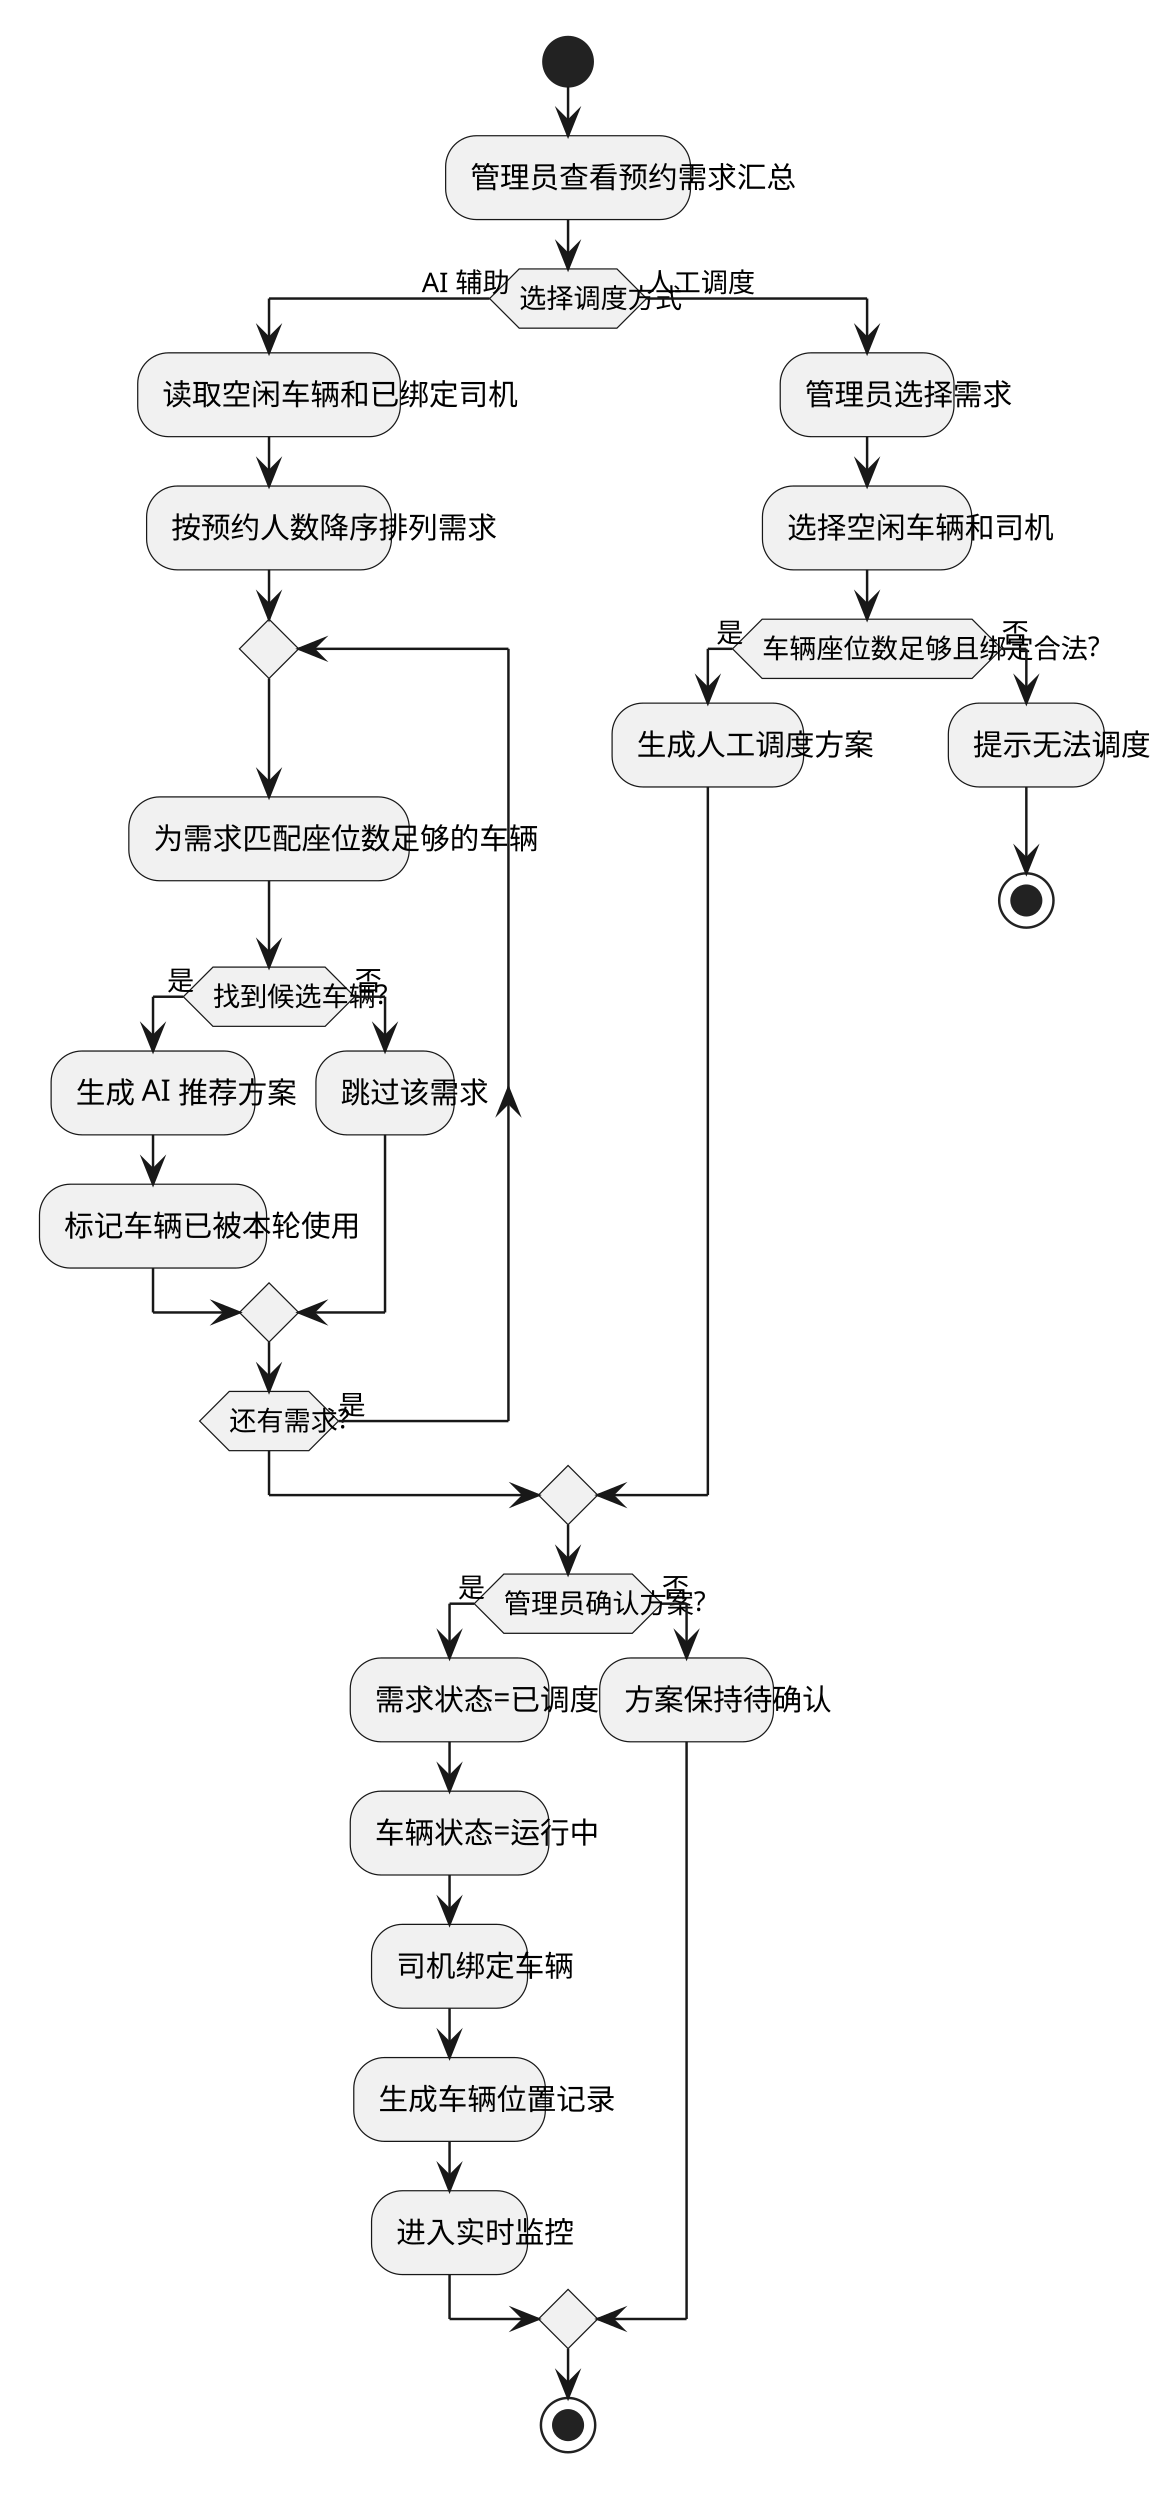
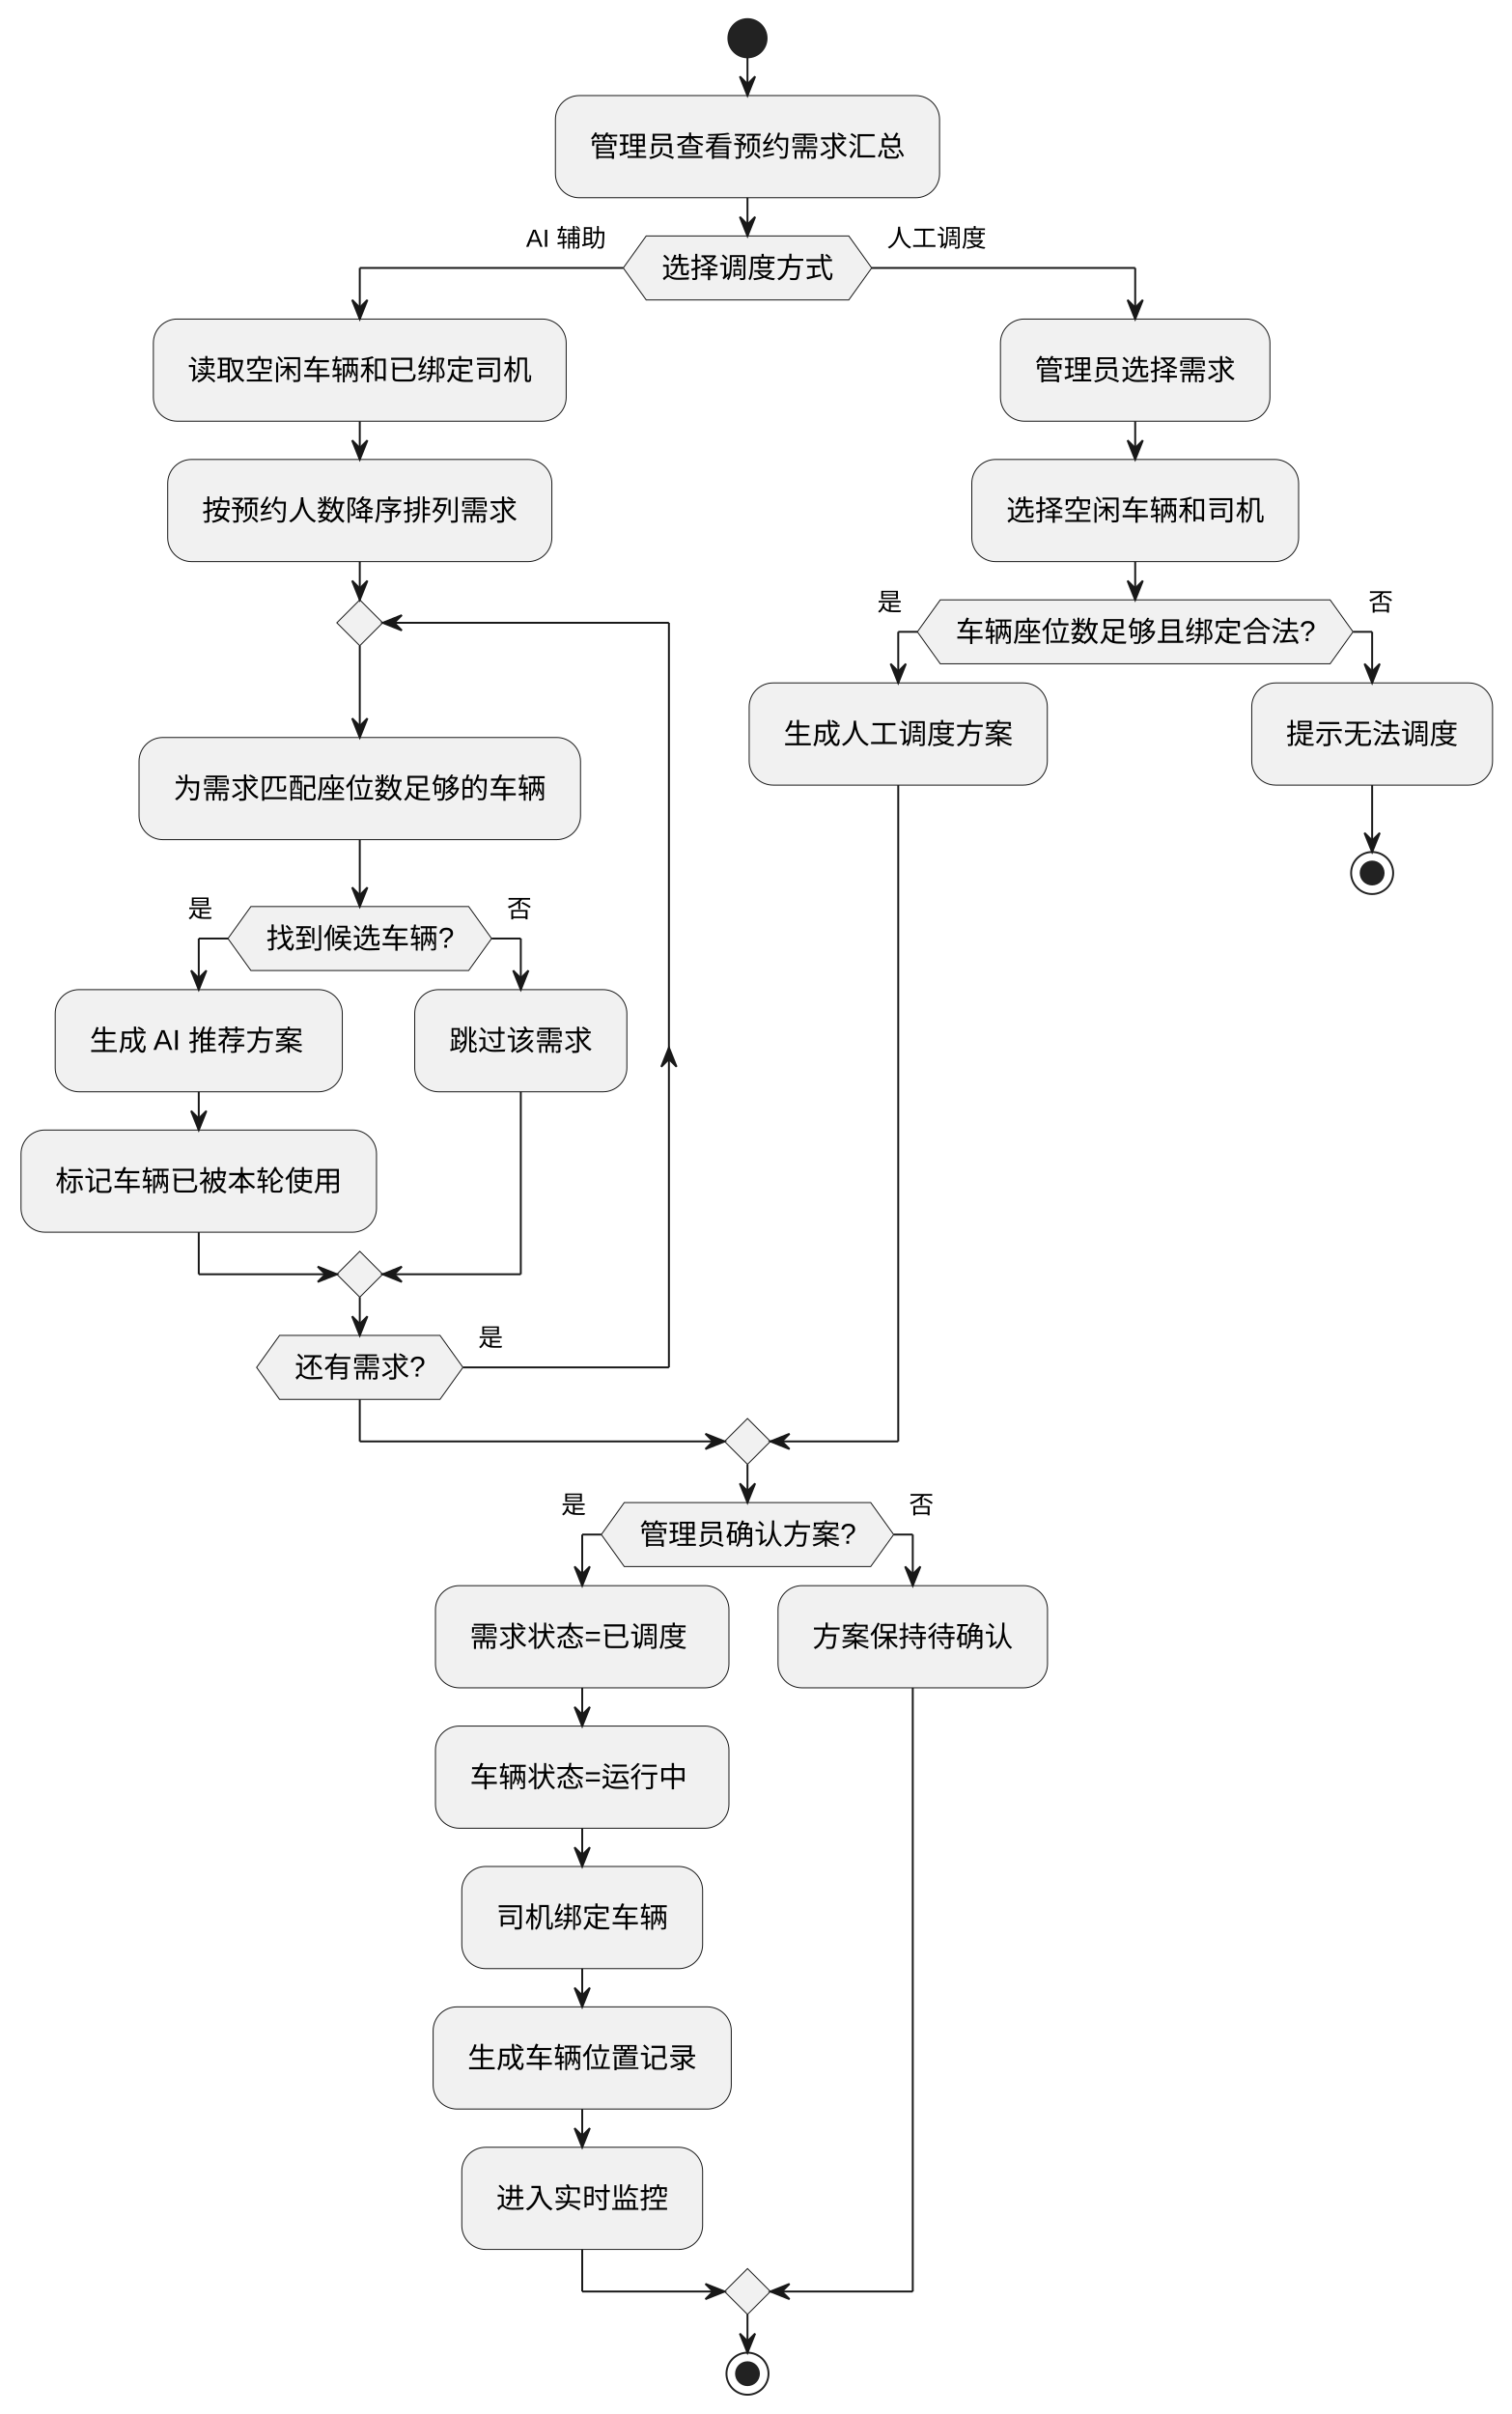
- <svg xmlns="http://www.w3.org/2000/svg" contentStyleType="text/css" data-diagram-type="ACTIVITY" height="1013px" preserveAspectRatio="none" style="width:467px;height:1013px;background:#FFFFFF;" version="1.1" viewBox="0 0 467 1013" width="467px" zoomAndPan="magnify">
+ <svg xmlns="http://www.w3.org/2000/svg" contentStyleType="text/css" data-diagram-type="ACTIVITY" height="1263px" preserveAspectRatio="none" style="width:791px;height:1263px;background:#FFFFFF;" version="1.1" viewBox="0 0 791 1263" width="791px" zoomAndPan="magnify">
  <defs />
  <g>
-     <ellipse cx="230.179" cy="25" fill="#222222" rx="10" ry="10" style="stroke:#222222;stroke-width:1;" />
-     <rect fill="#F1F1F1" height="33.969" rx="12.5" ry="12.5" style="stroke:#181818;stroke-width:0.5;" width="99.213" x="180.573" y="55" />
-     <text fill="#000000" font-family="sans-serif" font-size="12" lengthAdjust="spacing" textLength="79.213" x="190.573" y="76.139">管理员查看预约需求汇总</text>
-     <polygon fill="#F1F1F1" points="210.376,108.969,249.982,108.969,261.982,120.969,249.982,132.969,210.376,132.969,198.376,120.969,210.376,108.969" style="stroke:#181818;stroke-width:0.5;stroke-linejoin:miter;stroke-miterlimit:10;" />
-     <text fill="#000000" font-family="sans-serif" font-size="11" lengthAdjust="spacing" textLength="39.606" x="210.376" y="124.777">选择调度方式</text>
-     <text fill="#000000" font-family="sans-serif" font-size="11" lengthAdjust="spacing" textLength="27.468" x="170.908" y="118.374">AI 辅助</text>
-     <text fill="#000000" font-family="sans-serif" font-size="11" lengthAdjust="spacing" textLength="26.404" x="261.982" y="118.374">人工调度</text>
-     <rect fill="#F1F1F1" height="33.969" rx="12.5" ry="12.5" style="stroke:#181818;stroke-width:0.5;" width="106.414" x="55.803" y="142.969" />
-     <text fill="#000000" font-family="sans-serif" font-size="12" lengthAdjust="spacing" textLength="86.414" x="65.803" y="164.107">读取空闲车辆和已绑定司机</text>
-     <rect fill="#F1F1F1" height="33.969" rx="12.5" ry="12.5" style="stroke:#181818;stroke-width:0.5;" width="99.213" x="59.404" y="196.938" />
-     <text fill="#000000" font-family="sans-serif" font-size="12" lengthAdjust="spacing" textLength="79.213" x="69.404" y="218.076">按预约人数降序排列需求</text>
-     <rect fill="#F1F1F1" height="33.969" rx="12.5" ry="12.5" style="stroke:#181818;stroke-width:0.5;" width="113.615" x="52.203" y="322.906" />
-     <text fill="#000000" font-family="sans-serif" font-size="12" lengthAdjust="spacing" textLength="93.615" x="62.203" y="344.045">为需求匹配座位数足够的车辆</text>
-     <polygon fill="#F1F1F1" points="86.288,391.875,131.733,391.875,143.733,403.875,131.733,415.875,86.288,415.875,74.288,403.875,86.288,391.875" style="stroke:#181818;stroke-width:0.5;stroke-linejoin:miter;stroke-miterlimit:10;" />
-     <text fill="#000000" font-family="sans-serif" font-size="11" lengthAdjust="spacing" textLength="45.445" x="86.288" y="407.683">找到候选车辆?</text>
-     <text fill="#000000" font-family="sans-serif" font-size="11" lengthAdjust="spacing" textLength="6.601" x="67.687" y="401.281">是</text>
-     <text fill="#000000" font-family="sans-serif" font-size="11" lengthAdjust="spacing" textLength="6.601" x="143.733" y="401.281">否</text>
-     <rect fill="#F1F1F1" height="33.969" rx="12.5" ry="12.5" style="stroke:#181818;stroke-width:0.5;" width="82.584" x="20.714" y="425.875" />
-     <text fill="#000000" font-family="sans-serif" font-size="12" lengthAdjust="spacing" textLength="62.584" x="30.714" y="447.014">生成 AI 推荐方案</text>
-     <rect fill="#F1F1F1" height="33.969" rx="12.5" ry="12.5" style="stroke:#181818;stroke-width:0.5;" width="92.012" x="16" y="479.844" />
-     <text fill="#000000" font-family="sans-serif" font-size="12" lengthAdjust="spacing" textLength="72.012" x="26" y="500.982">标记车辆已被本轮使用</text>
-     <rect fill="#F1F1F1" height="33.969" rx="12.5" ry="12.5" style="stroke:#181818;stroke-width:0.5;" width="56.006" x="128.012" y="425.875" />
-     <text fill="#000000" font-family="sans-serif" font-size="12" lengthAdjust="spacing" textLength="36.006" x="138.012" y="447.014">跳过该需求</text>
-     <polygon fill="#F1F1F1" points="109.01,519.812,121.01,531.812,109.01,543.812,97.01,531.812,109.01,519.812" style="stroke:#181818;stroke-width:0.5;stroke-linejoin:miter;stroke-miterlimit:10;" />
-     <polygon fill="#F1F1F1" points="109.01,250.906,121.01,262.906,109.01,274.906,97.01,262.906,109.01,250.906" style="stroke:#181818;stroke-width:0.5;stroke-linejoin:miter;stroke-miterlimit:10;" />
-     <polygon fill="#F1F1F1" points="92.889,563.812,125.132,563.812,137.132,575.812,125.132,587.812,92.889,587.812,80.889,575.812,92.889,563.812" style="stroke:#181818;stroke-width:0.5;stroke-linejoin:miter;stroke-miterlimit:10;" />
-     <text fill="#000000" font-family="sans-serif" font-size="11" lengthAdjust="spacing" textLength="32.243" x="92.889" y="579.621">还有需求?</text>
-     <text fill="#000000" font-family="sans-serif" font-size="11" lengthAdjust="spacing" textLength="6.601" x="137.132" y="573.218">是</text>
-     <rect fill="#F1F1F1" height="33.969" rx="12.5" ry="12.5" style="stroke:#181818;stroke-width:0.5;" width="70.408" x="316.144" y="142.969" />
-     <text fill="#000000" font-family="sans-serif" font-size="12" lengthAdjust="spacing" textLength="50.408" x="326.144" y="164.107">管理员选择需求</text>
-     <rect fill="#F1F1F1" height="33.969" rx="12.5" ry="12.5" style="stroke:#181818;stroke-width:0.5;" width="84.811" x="308.943" y="196.938" />
-     <text fill="#000000" font-family="sans-serif" font-size="12" lengthAdjust="spacing" textLength="64.811" x="318.943" y="218.076">选择空闲车辆和司机</text>
-     <polygon fill="#F1F1F1" points="308.822,250.906,393.873,250.906,405.873,262.906,393.873,274.906,308.822,274.906,296.822,262.906,308.822,250.906" style="stroke:#181818;stroke-width:0.5;stroke-linejoin:miter;stroke-miterlimit:10;" />
-     <text fill="#000000" font-family="sans-serif" font-size="11" lengthAdjust="spacing" textLength="85.051" x="308.822" y="266.714">车辆座位数足够且绑定合法?</text>
-     <text fill="#000000" font-family="sans-serif" font-size="11" lengthAdjust="spacing" textLength="6.601" x="290.221" y="260.312">是</text>
-     <text fill="#000000" font-family="sans-serif" font-size="11" lengthAdjust="spacing" textLength="6.601" x="405.873" y="260.312">否</text>
-     <rect fill="#F1F1F1" height="33.969" rx="12.5" ry="12.5" style="stroke:#181818;stroke-width:0.5;" width="77.609" x="248.018" y="284.906" />
-     <text fill="#000000" font-family="sans-serif" font-size="12" lengthAdjust="spacing" textLength="57.609" x="258.018" y="306.045">生成人工调度方案</text>
-     <rect fill="#F1F1F1" height="33.969" rx="12.5" ry="12.5" style="stroke:#181818;stroke-width:0.5;" width="63.207" x="384.27" y="284.906" />
-     <text fill="#000000" font-family="sans-serif" font-size="12" lengthAdjust="spacing" textLength="43.207" x="394.27" y="306.045">提示无法调度</text>
-     <ellipse cx="415.873" cy="364.875" fill="none" rx="11" ry="11" style="stroke:#222222;stroke-width:1;" />
-     <ellipse cx="415.873" cy="364.875" fill="#222222" rx="6" ry="6" style="stroke:#222222;stroke-width:1;" />
-     <polygon fill="#F1F1F1" points="230.179,593.812,242.179,605.812,230.179,617.812,218.179,605.812,230.179,593.812" style="stroke:#181818;stroke-width:0.5;stroke-linejoin:miter;stroke-miterlimit:10;" />
-     <polygon fill="#F1F1F1" points="204.156,637.812,256.202,637.812,268.202,649.812,256.202,661.812,204.156,661.812,192.156,649.812,204.156,637.812" style="stroke:#181818;stroke-width:0.5;stroke-linejoin:miter;stroke-miterlimit:10;" />
-     <text fill="#000000" font-family="sans-serif" font-size="11" lengthAdjust="spacing" textLength="52.046" x="204.156" y="653.621">管理员确认方案?</text>
-     <text fill="#000000" font-family="sans-serif" font-size="11" lengthAdjust="spacing" textLength="6.601" x="185.555" y="647.218">是</text>
-     <text fill="#000000" font-family="sans-serif" font-size="11" lengthAdjust="spacing" textLength="6.601" x="268.202" y="647.218">否</text>
-     <rect fill="#F1F1F1" height="33.969" rx="12.5" ry="12.5" style="stroke:#181818;stroke-width:0.5;" width="80.463" x="141.925" y="671.812" />
-     <text fill="#000000" font-family="sans-serif" font-size="12" lengthAdjust="spacing" textLength="60.463" x="151.925" y="692.951">需求状态=已调度</text>
-     <rect fill="#F1F1F1" height="33.969" rx="12.5" ry="12.5" style="stroke:#181818;stroke-width:0.5;" width="80.463" x="141.925" y="725.781" />
-     <text fill="#000000" font-family="sans-serif" font-size="12" lengthAdjust="spacing" textLength="60.463" x="151.925" y="746.92">车辆状态=运行中</text>
-     <rect fill="#F1F1F1" height="33.969" rx="12.5" ry="12.5" style="stroke:#181818;stroke-width:0.5;" width="63.207" x="150.553" y="779.75" />
-     <text fill="#000000" font-family="sans-serif" font-size="12" lengthAdjust="spacing" textLength="43.207" x="160.553" y="800.889">司机绑定车辆</text>
-     <rect fill="#F1F1F1" height="33.969" rx="12.5" ry="12.5" style="stroke:#181818;stroke-width:0.5;" width="77.609" x="143.351" y="833.719" />
-     <text fill="#000000" font-family="sans-serif" font-size="12" lengthAdjust="spacing" textLength="57.609" x="153.351" y="854.857">生成车辆位置记录</text>
-     <rect fill="#F1F1F1" height="33.969" rx="12.5" ry="12.5" style="stroke:#181818;stroke-width:0.5;" width="63.207" x="150.553" y="887.688" />
-     <text fill="#000000" font-family="sans-serif" font-size="12" lengthAdjust="spacing" textLength="43.207" x="160.553" y="908.826">进入实时监控</text>
-     <rect fill="#F1F1F1" height="33.969" rx="12.5" ry="12.5" style="stroke:#181818;stroke-width:0.5;" width="70.408" x="242.998" y="671.812" />
-     <text fill="#000000" font-family="sans-serif" font-size="12" lengthAdjust="spacing" textLength="50.408" x="252.998" y="692.951">方案保持待确认</text>
-     <polygon fill="#F1F1F1" points="230.179,927.656,242.179,939.656,230.179,951.656,218.179,939.656,230.179,927.656" style="stroke:#181818;stroke-width:0.5;stroke-linejoin:miter;stroke-miterlimit:10;" />
-     <ellipse cx="230.179" cy="982.656" fill="none" rx="11" ry="11" style="stroke:#222222;stroke-width:1;" />
-     <ellipse cx="230.179" cy="982.656" fill="#222222" rx="6" ry="6" style="stroke:#222222;stroke-width:1;" />
-     <line style="stroke:#181818;stroke-width:1;" x1="230.179" x2="230.179" y1="35" y2="55" />
-     <polygon fill="#181818" points="226.179,45,230.179,55,234.179,45,230.179,49" style="stroke:#181818;stroke-width:1;stroke-linejoin:miter;stroke-miterlimit:10;" />
-     <line style="stroke:#181818;stroke-width:1;" x1="109.01" x2="109.01" y1="176.938" y2="196.938" />
-     <polygon fill="#181818" points="105.01,186.938,109.01,196.938,113.01,186.938,109.01,190.938" style="stroke:#181818;stroke-width:1;stroke-linejoin:miter;stroke-miterlimit:10;" />
-     <line style="stroke:#181818;stroke-width:1;" x1="62.006" x2="62.006" y1="459.844" y2="479.844" />
-     <polygon fill="#181818" points="58.006,469.844,62.006,479.844,66.006,469.844,62.006,473.844" style="stroke:#181818;stroke-width:1;stroke-linejoin:miter;stroke-miterlimit:10;" />
-     <line style="stroke:#181818;stroke-width:1;" x1="74.288" x2="62.006" y1="403.875" y2="403.875" />
-     <line style="stroke:#181818;stroke-width:1;" x1="62.006" x2="62.006" y1="403.875" y2="425.875" />
-     <polygon fill="#181818" points="58.006,415.875,62.006,425.875,66.006,415.875,62.006,419.875" style="stroke:#181818;stroke-width:1;stroke-linejoin:miter;stroke-miterlimit:10;" />
-     <line style="stroke:#181818;stroke-width:1;" x1="143.733" x2="156.015" y1="403.875" y2="403.875" />
-     <line style="stroke:#181818;stroke-width:1;" x1="156.015" x2="156.015" y1="403.875" y2="425.875" />
-     <polygon fill="#181818" points="152.015,415.875,156.015,425.875,160.015,415.875,156.015,419.875" style="stroke:#181818;stroke-width:1;stroke-linejoin:miter;stroke-miterlimit:10;" />
-     <line style="stroke:#181818;stroke-width:1;" x1="62.006" x2="62.006" y1="513.812" y2="531.812" />
-     <line style="stroke:#181818;stroke-width:1;" x1="62.006" x2="97.01" y1="531.812" y2="531.812" />
-     <polygon fill="#181818" points="87.01,527.812,97.01,531.812,87.01,535.812,91.01,531.812" style="stroke:#181818;stroke-width:1;stroke-linejoin:miter;stroke-miterlimit:10;" />
-     <line style="stroke:#181818;stroke-width:1;" x1="156.015" x2="156.015" y1="459.844" y2="531.812" />
-     <line style="stroke:#181818;stroke-width:1;" x1="156.015" x2="121.01" y1="531.812" y2="531.812" />
-     <polygon fill="#181818" points="131.01,527.812,121.01,531.812,131.01,535.812,127.01,531.812" style="stroke:#181818;stroke-width:1;stroke-linejoin:miter;stroke-miterlimit:10;" />
-     <line style="stroke:#181818;stroke-width:1;" x1="109.01" x2="109.01" y1="356.875" y2="391.875" />
-     <polygon fill="#181818" points="105.01,381.875,109.01,391.875,113.01,381.875,109.01,385.875" style="stroke:#181818;stroke-width:1;stroke-linejoin:miter;stroke-miterlimit:10;" />
-     <line style="stroke:#181818;stroke-width:1;" x1="109.01" x2="109.01" y1="274.906" y2="322.906" />
-     <polygon fill="#181818" points="105.01,312.906,109.01,322.906,113.01,312.906,109.01,316.906" style="stroke:#181818;stroke-width:1;stroke-linejoin:miter;stroke-miterlimit:10;" />
-     <line style="stroke:#181818;stroke-width:1;" x1="137.132" x2="206.018" y1="575.812" y2="575.812" />
-     <polygon fill="#181818" points="202.018,450.859,206.018,440.859,210.018,450.859,206.018,446.859" style="stroke:#181818;stroke-width:1;stroke-linejoin:miter;stroke-miterlimit:10;" />
-     <line style="stroke:#181818;stroke-width:1;" x1="206.018" x2="206.018" y1="262.906" y2="575.812" />
-     <line style="stroke:#181818;stroke-width:1;" x1="206.018" x2="121.01" y1="262.906" y2="262.906" />
-     <polygon fill="#181818" points="131.01,258.906,121.01,262.906,131.01,266.906,127.01,262.906" style="stroke:#181818;stroke-width:1;stroke-linejoin:miter;stroke-miterlimit:10;" />
-     <line style="stroke:#181818;stroke-width:1;" x1="109.01" x2="109.01" y1="543.812" y2="563.812" />
-     <polygon fill="#181818" points="105.01,553.812,109.01,563.812,113.01,553.812,109.01,557.812" style="stroke:#181818;stroke-width:1;stroke-linejoin:miter;stroke-miterlimit:10;" />
-     <line style="stroke:#181818;stroke-width:1;" x1="109.01" x2="109.01" y1="230.906" y2="250.906" />
-     <polygon fill="#181818" points="105.01,240.906,109.01,250.906,113.01,240.906,109.01,244.906" style="stroke:#181818;stroke-width:1;stroke-linejoin:miter;stroke-miterlimit:10;" />
-     <line style="stroke:#181818;stroke-width:1;" x1="351.348" x2="351.348" y1="176.938" y2="196.938" />
-     <polygon fill="#181818" points="347.348,186.938,351.348,196.938,355.348,186.938,351.348,190.938" style="stroke:#181818;stroke-width:1;stroke-linejoin:miter;stroke-miterlimit:10;" />
-     <line style="stroke:#181818;stroke-width:1;" x1="415.873" x2="415.873" y1="318.875" y2="353.875" />
-     <polygon fill="#181818" points="411.873,343.875,415.873,353.875,419.873,343.875,415.873,347.875" style="stroke:#181818;stroke-width:1;stroke-linejoin:miter;stroke-miterlimit:10;" />
-     <line style="stroke:#181818;stroke-width:1;" x1="296.822" x2="286.822" y1="262.906" y2="262.906" />
-     <line style="stroke:#181818;stroke-width:1;" x1="286.822" x2="286.822" y1="262.906" y2="284.906" />
-     <polygon fill="#181818" points="282.822,274.906,286.822,284.906,290.822,274.906,286.822,278.906" style="stroke:#181818;stroke-width:1;stroke-linejoin:miter;stroke-miterlimit:10;" />
-     <line style="stroke:#181818;stroke-width:1;" x1="405.873" x2="415.873" y1="262.906" y2="262.906" />
-     <line style="stroke:#181818;stroke-width:1;" x1="415.873" x2="415.873" y1="262.906" y2="284.906" />
-     <polygon fill="#181818" points="411.873,274.906,415.873,284.906,419.873,274.906,415.873,278.906" style="stroke:#181818;stroke-width:1;stroke-linejoin:miter;stroke-miterlimit:10;" />
-     <line style="stroke:#181818;stroke-width:1;" x1="286.822" x2="286.822" y1="318.875" y2="605.812" />
-     <line style="stroke:#181818;stroke-width:1;" x1="286.822" x2="242.179" y1="605.812" y2="605.812" />
-     <polygon fill="#181818" points="252.179,601.812,242.179,605.812,252.179,609.812,248.179,605.812" style="stroke:#181818;stroke-width:1;stroke-linejoin:miter;stroke-miterlimit:10;" />
-     <line style="stroke:#181818;stroke-width:1;" x1="351.348" x2="351.348" y1="230.906" y2="250.906" />
-     <polygon fill="#181818" points="347.348,240.906,351.348,250.906,355.348,240.906,351.348,244.906" style="stroke:#181818;stroke-width:1;stroke-linejoin:miter;stroke-miterlimit:10;" />
-     <line style="stroke:#181818;stroke-width:1;" x1="198.376" x2="109.01" y1="120.969" y2="120.969" />
-     <line style="stroke:#181818;stroke-width:1;" x1="109.01" x2="109.01" y1="120.969" y2="142.969" />
-     <polygon fill="#181818" points="105.01,132.969,109.01,142.969,113.01,132.969,109.01,136.969" style="stroke:#181818;stroke-width:1;stroke-linejoin:miter;stroke-miterlimit:10;" />
-     <line style="stroke:#181818;stroke-width:1;" x1="261.982" x2="351.348" y1="120.969" y2="120.969" />
-     <line style="stroke:#181818;stroke-width:1;" x1="351.348" x2="351.348" y1="120.969" y2="142.969" />
-     <polygon fill="#181818" points="347.348,132.969,351.348,142.969,355.348,132.969,351.348,136.969" style="stroke:#181818;stroke-width:1;stroke-linejoin:miter;stroke-miterlimit:10;" />
-     <line style="stroke:#181818;stroke-width:1;" x1="109.01" x2="109.01" y1="587.812" y2="605.812" />
-     <line style="stroke:#181818;stroke-width:1;" x1="109.01" x2="218.179" y1="605.812" y2="605.812" />
-     <polygon fill="#181818" points="208.179,601.812,218.179,605.812,208.179,609.812,212.179,605.812" style="stroke:#181818;stroke-width:1;stroke-linejoin:miter;stroke-miterlimit:10;" />
-     <line style="stroke:#181818;stroke-width:1;" x1="230.179" x2="230.179" y1="88.969" y2="108.969" />
-     <polygon fill="#181818" points="226.179,98.969,230.179,108.969,234.179,98.969,230.179,102.969" style="stroke:#181818;stroke-width:1;stroke-linejoin:miter;stroke-miterlimit:10;" />
-     <line style="stroke:#181818;stroke-width:1;" x1="182.156" x2="182.156" y1="705.781" y2="725.781" />
-     <polygon fill="#181818" points="178.156,715.781,182.156,725.781,186.156,715.781,182.156,719.781" style="stroke:#181818;stroke-width:1;stroke-linejoin:miter;stroke-miterlimit:10;" />
-     <line style="stroke:#181818;stroke-width:1;" x1="182.156" x2="182.156" y1="759.75" y2="779.75" />
-     <polygon fill="#181818" points="178.156,769.75,182.156,779.75,186.156,769.75,182.156,773.75" style="stroke:#181818;stroke-width:1;stroke-linejoin:miter;stroke-miterlimit:10;" />
-     <line style="stroke:#181818;stroke-width:1;" x1="182.156" x2="182.156" y1="813.719" y2="833.719" />
-     <polygon fill="#181818" points="178.156,823.719,182.156,833.719,186.156,823.719,182.156,827.719" style="stroke:#181818;stroke-width:1;stroke-linejoin:miter;stroke-miterlimit:10;" />
-     <line style="stroke:#181818;stroke-width:1;" x1="182.156" x2="182.156" y1="867.688" y2="887.688" />
-     <polygon fill="#181818" points="178.156,877.688,182.156,887.688,186.156,877.688,182.156,881.688" style="stroke:#181818;stroke-width:1;stroke-linejoin:miter;stroke-miterlimit:10;" />
-     <line style="stroke:#181818;stroke-width:1;" x1="192.156" x2="182.156" y1="649.812" y2="649.812" />
-     <line style="stroke:#181818;stroke-width:1;" x1="182.156" x2="182.156" y1="649.812" y2="671.812" />
-     <polygon fill="#181818" points="178.156,661.812,182.156,671.812,186.156,661.812,182.156,665.812" style="stroke:#181818;stroke-width:1;stroke-linejoin:miter;stroke-miterlimit:10;" />
-     <line style="stroke:#181818;stroke-width:1;" x1="268.202" x2="278.202" y1="649.812" y2="649.812" />
-     <line style="stroke:#181818;stroke-width:1;" x1="278.202" x2="278.202" y1="649.812" y2="671.812" />
-     <polygon fill="#181818" points="274.202,661.812,278.202,671.812,282.202,661.812,278.202,665.812" style="stroke:#181818;stroke-width:1;stroke-linejoin:miter;stroke-miterlimit:10;" />
-     <line style="stroke:#181818;stroke-width:1;" x1="182.156" x2="182.156" y1="921.656" y2="939.656" />
-     <line style="stroke:#181818;stroke-width:1;" x1="182.156" x2="218.179" y1="939.656" y2="939.656" />
-     <polygon fill="#181818" points="208.179,935.656,218.179,939.656,208.179,943.656,212.179,939.656" style="stroke:#181818;stroke-width:1;stroke-linejoin:miter;stroke-miterlimit:10;" />
-     <line style="stroke:#181818;stroke-width:1;" x1="278.202" x2="278.202" y1="705.781" y2="939.656" />
-     <line style="stroke:#181818;stroke-width:1;" x1="278.202" x2="242.179" y1="939.656" y2="939.656" />
-     <polygon fill="#181818" points="252.179,935.656,242.179,939.656,252.179,943.656,248.179,939.656" style="stroke:#181818;stroke-width:1;stroke-linejoin:miter;stroke-miterlimit:10;" />
-     <line style="stroke:#181818;stroke-width:1;" x1="230.179" x2="230.179" y1="617.812" y2="637.812" />
-     <polygon fill="#181818" points="226.179,627.812,230.179,637.812,234.179,627.812,230.179,631.812" style="stroke:#181818;stroke-width:1;stroke-linejoin:miter;stroke-miterlimit:10;" />
-     <line style="stroke:#181818;stroke-width:1;" x1="230.179" x2="230.179" y1="951.656" y2="971.656" />
-     <polygon fill="#181818" points="226.179,961.656,230.179,971.656,234.179,961.656,230.179,965.656" style="stroke:#181818;stroke-width:1;stroke-linejoin:miter;stroke-miterlimit:10;" />
+     <ellipse cx="391.117" cy="20" fill="#222222" rx="10" ry="10" style="stroke:#222222;stroke-width:1;" />
+     <rect fill="#F1F1F1" height="53.461" rx="12.5" ry="12.5" style="stroke:#181818;stroke-width:0.5;" width="201.001" x="290.617" y="50" />
+     <text fill="#000000" font-family="'Microsoft YaHei, SimHei, Arial, sans-serif'" font-size="15" lengthAdjust="spacing" textLength="165.001" x="308.617" y="81.923">管理员查看预约需求汇总</text>
+     <polygon fill="#F1F1F1" points="338.117,123.461,444.118,123.461,456.118,140.191,444.118,156.922,338.117,156.922,326.117,140.191,338.117,123.461" style="stroke:#181818;stroke-width:0.5;" />
+     <text fill="#000000" font-family="'Microsoft YaHei, SimHei, Arial, sans-serif'" font-size="15" lengthAdjust="spacing" textLength="90.001" x="346.117" y="145.384">选择调度方式</text>
+     <text fill="#000000" font-family="'Microsoft YaHei, SimHei, Arial, sans-serif'" font-size="13" lengthAdjust="spacing" textLength="42.859" x="275.257" y="129.125">AI 辅助</text>
+     <text fill="#000000" font-family="'Microsoft YaHei, SimHei, Arial, sans-serif'" font-size="13" lengthAdjust="spacing" textLength="52" x="464.118" y="129.125">人工调度</text>
+     <rect fill="#F1F1F1" height="53.461" rx="12.5" ry="12.5" style="stroke:#181818;stroke-width:0.5;" width="216.001" x="80.25" y="166.922" />
+     <text fill="#000000" font-family="'Microsoft YaHei, SimHei, Arial, sans-serif'" font-size="15" lengthAdjust="spacing" textLength="180.001" x="98.25" y="198.845">读取空闲车辆和已绑定司机</text>
+     <rect fill="#F1F1F1" height="53.461" rx="12.5" ry="12.5" style="stroke:#181818;stroke-width:0.5;" width="201.001" x="87.75" y="240.383" />
+     <text fill="#000000" font-family="'Microsoft YaHei, SimHei, Arial, sans-serif'" font-size="15" lengthAdjust="spacing" textLength="165.001" x="105.75" y="272.306">按预约人数降序排列需求</text>
+     <rect fill="#F1F1F1" height="53.461" rx="12.5" ry="12.5" style="stroke:#181818;stroke-width:0.5;" width="231.001" x="72.75" y="385.844" />
+     <text fill="#000000" font-family="'Microsoft YaHei, SimHei, Arial, sans-serif'" font-size="15" lengthAdjust="spacing" textLength="195.001" x="90.75" y="417.767">为需求匹配座位数足够的车辆</text>
+     <polygon fill="#F1F1F1" points="131.27,474.305,245.232,474.305,257.232,491.035,245.232,507.766,131.27,507.766,119.27,491.035,131.27,474.305" style="stroke:#181818;stroke-width:0.5;" />
+     <text fill="#000000" font-family="'Microsoft YaHei, SimHei, Arial, sans-serif'" font-size="15" lengthAdjust="spacing" textLength="97.962" x="139.27" y="496.228">找到候选车辆?</text>
+     <text fill="#000000" font-family="'Microsoft YaHei, SimHei, Arial, sans-serif'" font-size="13" lengthAdjust="spacing" textLength="13" x="98.27" y="479.969">是</text>
+     <text fill="#000000" font-family="'Microsoft YaHei, SimHei, Arial, sans-serif'" font-size="13" lengthAdjust="spacing" textLength="13" x="265.232" y="479.969">否</text>
+     <rect fill="#F1F1F1" height="53.461" rx="12.5" ry="12.5" style="stroke:#181818;stroke-width:0.5;" width="150.222" x="28.89" y="517.766" />
+     <text fill="#000000" font-family="'Microsoft YaHei, SimHei, Arial, sans-serif'" font-size="15" lengthAdjust="spacing" textLength="114.222" x="46.89" y="549.689">生成 AI 推荐方案</text>
+     <rect fill="#F1F1F1" height="53.461" rx="12.5" ry="12.5" style="stroke:#181818;stroke-width:0.5;" width="186.001" x="11" y="591.227" />
+     <text fill="#000000" font-family="'Microsoft YaHei, SimHei, Arial, sans-serif'" font-size="15" lengthAdjust="spacing" textLength="150.001" x="29" y="623.15">标记车辆已被本轮使用</text>
+     <rect fill="#F1F1F1" height="53.461" rx="12.5" ry="12.5" style="stroke:#181818;stroke-width:0.5;" width="111.001" x="217.001" y="517.766" />
+     <text fill="#000000" font-family="'Microsoft YaHei, SimHei, Arial, sans-serif'" font-size="15" lengthAdjust="spacing" textLength="75.001" x="235.001" y="549.689">跳过该需求</text>
+     <polygon fill="#F1F1F1" points="188.251,654.688,200.251,666.688,188.251,678.688,176.251,666.688,188.251,654.688" style="stroke:#181818;stroke-width:0.5;" />
+     <polygon fill="#F1F1F1" points="188.251,313.844,200.251,325.844,188.251,337.844,176.251,325.844,188.251,313.844" style="stroke:#181818;stroke-width:0.5;" />
+     <polygon fill="#F1F1F1" points="146.27,698.688,230.232,698.688,242.232,715.418,230.232,732.148,146.27,732.148,134.27,715.418,146.27,698.688" style="stroke:#181818;stroke-width:0.5;" />
+     <text fill="#000000" font-family="'Microsoft YaHei, SimHei, Arial, sans-serif'" font-size="15" lengthAdjust="spacing" textLength="67.962" x="154.27" y="720.611">还有需求?</text>
+     <text fill="#000000" font-family="'Microsoft YaHei, SimHei, Arial, sans-serif'" font-size="13" lengthAdjust="spacing" textLength="13" x="250.232" y="704.352">是</text>
+     <rect fill="#F1F1F1" height="53.461" rx="12.5" ry="12.5" style="stroke:#181818;stroke-width:0.5;" width="141.001" x="523.483" y="166.922" />
+     <text fill="#000000" font-family="'Microsoft YaHei, SimHei, Arial, sans-serif'" font-size="15" lengthAdjust="spacing" textLength="105.001" x="541.483" y="198.845">管理员选择需求</text>
+     <rect fill="#F1F1F1" height="53.461" rx="12.5" ry="12.5" style="stroke:#181818;stroke-width:0.5;" width="171.001" x="508.483" y="240.383" />
+     <text fill="#000000" font-family="'Microsoft YaHei, SimHei, Arial, sans-serif'" font-size="15" lengthAdjust="spacing" textLength="135.001" x="526.483" y="272.306">选择空闲车辆和司机</text>
+     <polygon fill="#F1F1F1" points="492.002,313.844,695.965,313.844,707.965,330.574,695.965,347.305,492.002,347.305,480.002,330.574,492.002,313.844" style="stroke:#181818;stroke-width:0.5;" />
+     <text fill="#000000" font-family="'Microsoft YaHei, SimHei, Arial, sans-serif'" font-size="15" lengthAdjust="spacing" textLength="187.963" x="500.002" y="335.767">车辆座位数足够且绑定合法?</text>
+     <text fill="#000000" font-family="'Microsoft YaHei, SimHei, Arial, sans-serif'" font-size="13" lengthAdjust="spacing" textLength="13" x="459.002" y="319.508">是</text>
+     <text fill="#000000" font-family="'Microsoft YaHei, SimHei, Arial, sans-serif'" font-size="13" lengthAdjust="spacing" textLength="13" x="715.965" y="319.508">否</text>
+     <rect fill="#F1F1F1" height="53.461" rx="12.5" ry="12.5" style="stroke:#181818;stroke-width:0.5;" width="156.001" x="392.002" y="357.305" />
+     <text fill="#000000" font-family="'Microsoft YaHei, SimHei, Arial, sans-serif'" font-size="15" lengthAdjust="spacing" textLength="120.001" x="410.002" y="389.228">生成人工调度方案</text>
+     <rect fill="#F1F1F1" height="53.461" rx="12.5" ry="12.5" style="stroke:#181818;stroke-width:0.5;" width="126.001" x="654.964" y="357.305" />
+     <text fill="#000000" font-family="'Microsoft YaHei, SimHei, Arial, sans-serif'" font-size="15" lengthAdjust="spacing" textLength="90.001" x="672.964" y="389.228">提示无法调度</text>
+     <ellipse cx="717.965" cy="456.766" fill="none" rx="11" ry="11" style="stroke:#222222;stroke-width:1;" />
+     <ellipse cx="717.965" cy="456.766" fill="#222222" rx="6" ry="6" style="stroke:#222222;stroke-width:1;" />
+     <polygon fill="#F1F1F1" points="391.117,742.148,403.117,754.148,391.117,766.148,379.117,754.148,391.117,742.148" style="stroke:#181818;stroke-width:0.5;" />
+     <polygon fill="#F1F1F1" points="326.636,786.148,455.598,786.148,467.598,802.879,455.598,819.609,326.636,819.609,314.636,802.879,326.636,786.148" style="stroke:#181818;stroke-width:0.5;" />
+     <text fill="#000000" font-family="'Microsoft YaHei, SimHei, Arial, sans-serif'" font-size="15" lengthAdjust="spacing" textLength="112.962" x="334.636" y="808.072">管理员确认方案?</text>
+     <text fill="#000000" font-family="'Microsoft YaHei, SimHei, Arial, sans-serif'" font-size="13" lengthAdjust="spacing" textLength="13" x="293.636" y="791.813">是</text>
+     <text fill="#000000" font-family="'Microsoft YaHei, SimHei, Arial, sans-serif'" font-size="13" lengthAdjust="spacing" textLength="13" x="475.598" y="791.813">否</text>
+     <rect fill="#F1F1F1" height="53.461" rx="12.5" ry="12.5" style="stroke:#181818;stroke-width:0.5;" width="153.569" x="227.851" y="829.609" />
+     <text fill="#000000" font-family="'Microsoft YaHei, SimHei, Arial, sans-serif'" font-size="15" lengthAdjust="spacing" textLength="117.569" x="245.851" y="861.533">需求状态=已调度</text>
+     <rect fill="#F1F1F1" height="53.461" rx="12.5" ry="12.5" style="stroke:#181818;stroke-width:0.5;" width="153.569" x="227.851" y="903.07" />
+     <text fill="#000000" font-family="'Microsoft YaHei, SimHei, Arial, sans-serif'" font-size="15" lengthAdjust="spacing" textLength="117.569" x="245.851" y="934.994">车辆状态=运行中</text>
+     <rect fill="#F1F1F1" height="53.461" rx="12.5" ry="12.5" style="stroke:#181818;stroke-width:0.5;" width="126.001" x="241.636" y="976.531" />
+     <text fill="#000000" font-family="'Microsoft YaHei, SimHei, Arial, sans-serif'" font-size="15" lengthAdjust="spacing" textLength="90.001" x="259.636" y="1008.455">司机绑定车辆</text>
+     <rect fill="#F1F1F1" height="53.461" rx="12.5" ry="12.5" style="stroke:#181818;stroke-width:0.5;" width="156.001" x="226.636" y="1049.992" />
+     <text fill="#000000" font-family="'Microsoft YaHei, SimHei, Arial, sans-serif'" font-size="15" lengthAdjust="spacing" textLength="120.001" x="244.636" y="1081.916">生成车辆位置记录</text>
+     <rect fill="#F1F1F1" height="53.461" rx="12.5" ry="12.5" style="stroke:#181818;stroke-width:0.5;" width="126.001" x="241.636" y="1123.453" />
+     <text fill="#000000" font-family="'Microsoft YaHei, SimHei, Arial, sans-serif'" font-size="15" lengthAdjust="spacing" textLength="90.001" x="259.636" y="1155.377">进入实时监控</text>
+     <rect fill="#F1F1F1" height="53.461" rx="12.5" ry="12.5" style="stroke:#181818;stroke-width:0.5;" width="141.001" x="407.098" y="829.609" />
+     <text fill="#000000" font-family="'Microsoft YaHei, SimHei, Arial, sans-serif'" font-size="15" lengthAdjust="spacing" textLength="105.001" x="425.098" y="861.533">方案保持待确认</text>
+     <polygon fill="#F1F1F1" points="391.117,1186.914,403.117,1198.914,391.117,1210.914,379.117,1198.914,391.117,1186.914" style="stroke:#181818;stroke-width:0.5;" />
+     <ellipse cx="391.117" cy="1241.914" fill="none" rx="11" ry="11" style="stroke:#222222;stroke-width:1;" />
+     <ellipse cx="391.117" cy="1241.914" fill="#222222" rx="6" ry="6" style="stroke:#222222;stroke-width:1;" />
+     <line style="stroke:#181818;stroke-width:1;" x1="391.117" x2="391.117" y1="30" y2="50" />
+     <polygon fill="#181818" points="387.117,40,391.117,50,395.117,40,391.117,44" style="stroke:#181818;stroke-width:1;" />
+     <line style="stroke:#181818;stroke-width:1;" x1="188.251" x2="188.251" y1="220.383" y2="240.383" />
+     <polygon fill="#181818" points="184.251,230.383,188.251,240.383,192.251,230.383,188.251,234.383" style="stroke:#181818;stroke-width:1;" />
+     <line style="stroke:#181818;stroke-width:1;" x1="104.001" x2="104.001" y1="571.227" y2="591.227" />
+     <polygon fill="#181818" points="100.001,581.227,104.001,591.227,108.001,581.227,104.001,585.227" style="stroke:#181818;stroke-width:1;" />
+     <line style="stroke:#181818;stroke-width:1;" x1="119.27" x2="104.001" y1="491.035" y2="491.035" />
+     <line style="stroke:#181818;stroke-width:1;" x1="104.001" x2="104.001" y1="491.035" y2="517.766" />
+     <polygon fill="#181818" points="100.001,507.766,104.001,517.766,108.001,507.766,104.001,511.766" style="stroke:#181818;stroke-width:1;" />
+     <line style="stroke:#181818;stroke-width:1;" x1="257.232" x2="272.501" y1="491.035" y2="491.035" />
+     <line style="stroke:#181818;stroke-width:1;" x1="272.501" x2="272.501" y1="491.035" y2="517.766" />
+     <polygon fill="#181818" points="268.501,507.766,272.501,517.766,276.501,507.766,272.501,511.766" style="stroke:#181818;stroke-width:1;" />
+     <line style="stroke:#181818;stroke-width:1;" x1="104.001" x2="104.001" y1="644.688" y2="666.688" />
+     <line style="stroke:#181818;stroke-width:1;" x1="104.001" x2="176.251" y1="666.688" y2="666.688" />
+     <polygon fill="#181818" points="166.251,662.688,176.251,666.688,166.251,670.688,170.251,666.688" style="stroke:#181818;stroke-width:1;" />
+     <line style="stroke:#181818;stroke-width:1;" x1="272.501" x2="272.501" y1="571.227" y2="666.688" />
+     <line style="stroke:#181818;stroke-width:1;" x1="272.501" x2="200.251" y1="666.688" y2="666.688" />
+     <polygon fill="#181818" points="210.251,662.688,200.251,666.688,210.251,670.688,206.251,666.688" style="stroke:#181818;stroke-width:1;" />
+     <line style="stroke:#181818;stroke-width:1;" x1="188.251" x2="188.251" y1="439.305" y2="474.305" />
+     <polygon fill="#181818" points="184.251,464.305,188.251,474.305,192.251,464.305,188.251,468.305" style="stroke:#181818;stroke-width:1;" />
+     <line style="stroke:#181818;stroke-width:1;" x1="188.251" x2="188.251" y1="337.844" y2="385.844" />
+     <polygon fill="#181818" points="184.251,375.844,188.251,385.844,192.251,375.844,188.251,379.844" style="stroke:#181818;stroke-width:1;" />
+     <line style="stroke:#181818;stroke-width:1;" x1="242.232" x2="350.002" y1="715.418" y2="715.418" />
+     <polygon fill="#181818" points="346.002,558.131,350.002,548.131,354.002,558.131,350.002,554.131" style="stroke:#181818;stroke-width:1;" />
+     <line style="stroke:#181818;stroke-width:1;" x1="350.002" x2="350.002" y1="325.844" y2="715.418" />
+     <line style="stroke:#181818;stroke-width:1;" x1="350.002" x2="200.251" y1="325.844" y2="325.844" />
+     <polygon fill="#181818" points="210.251,321.844,200.251,325.844,210.251,329.844,206.251,325.844" style="stroke:#181818;stroke-width:1;" />
+     <line style="stroke:#181818;stroke-width:1;" x1="188.251" x2="188.251" y1="678.688" y2="698.688" />
+     <polygon fill="#181818" points="184.251,688.688,188.251,698.688,192.251,688.688,188.251,692.688" style="stroke:#181818;stroke-width:1;" />
+     <line style="stroke:#181818;stroke-width:1;" x1="188.251" x2="188.251" y1="293.844" y2="313.844" />
+     <polygon fill="#181818" points="184.251,303.844,188.251,313.844,192.251,303.844,188.251,307.844" style="stroke:#181818;stroke-width:1;" />
+     <line style="stroke:#181818;stroke-width:1;" x1="593.983" x2="593.983" y1="220.383" y2="240.383" />
+     <polygon fill="#181818" points="589.983,230.383,593.983,240.383,597.983,230.383,593.983,234.383" style="stroke:#181818;stroke-width:1;" />
+     <line style="stroke:#181818;stroke-width:1;" x1="717.965" x2="717.965" y1="410.766" y2="445.766" />
+     <polygon fill="#181818" points="713.965,435.766,717.965,445.766,721.965,435.766,717.965,439.766" style="stroke:#181818;stroke-width:1;" />
+     <line style="stroke:#181818;stroke-width:1;" x1="480.002" x2="470.002" y1="330.574" y2="330.574" />
+     <line style="stroke:#181818;stroke-width:1;" x1="470.002" x2="470.002" y1="330.574" y2="357.305" />
+     <polygon fill="#181818" points="466.002,347.305,470.002,357.305,474.002,347.305,470.002,351.305" style="stroke:#181818;stroke-width:1;" />
+     <line style="stroke:#181818;stroke-width:1;" x1="707.965" x2="717.965" y1="330.574" y2="330.574" />
+     <line style="stroke:#181818;stroke-width:1;" x1="717.965" x2="717.965" y1="330.574" y2="357.305" />
+     <polygon fill="#181818" points="713.965,347.305,717.965,357.305,721.965,347.305,717.965,351.305" style="stroke:#181818;stroke-width:1;" />
+     <line style="stroke:#181818;stroke-width:1;" x1="470.002" x2="470.002" y1="410.766" y2="754.148" />
+     <line style="stroke:#181818;stroke-width:1;" x1="470.002" x2="403.117" y1="754.148" y2="754.148" />
+     <polygon fill="#181818" points="413.117,750.148,403.117,754.148,413.117,758.148,409.117,754.148" style="stroke:#181818;stroke-width:1;" />
+     <line style="stroke:#181818;stroke-width:1;" x1="593.983" x2="593.983" y1="293.844" y2="313.844" />
+     <polygon fill="#181818" points="589.983,303.844,593.983,313.844,597.983,303.844,593.983,307.844" style="stroke:#181818;stroke-width:1;" />
+     <line style="stroke:#181818;stroke-width:1;" x1="326.117" x2="188.251" y1="140.191" y2="140.191" />
+     <line style="stroke:#181818;stroke-width:1;" x1="188.251" x2="188.251" y1="140.191" y2="166.922" />
+     <polygon fill="#181818" points="184.251,156.922,188.251,166.922,192.251,156.922,188.251,160.922" style="stroke:#181818;stroke-width:1;" />
+     <line style="stroke:#181818;stroke-width:1;" x1="456.118" x2="593.983" y1="140.191" y2="140.191" />
+     <line style="stroke:#181818;stroke-width:1;" x1="593.983" x2="593.983" y1="140.191" y2="166.922" />
+     <polygon fill="#181818" points="589.983,156.922,593.983,166.922,597.983,156.922,593.983,160.922" style="stroke:#181818;stroke-width:1;" />
+     <line style="stroke:#181818;stroke-width:1;" x1="188.251" x2="188.251" y1="732.148" y2="754.148" />
+     <line style="stroke:#181818;stroke-width:1;" x1="188.251" x2="379.117" y1="754.148" y2="754.148" />
+     <polygon fill="#181818" points="369.117,750.148,379.117,754.148,369.117,758.148,373.117,754.148" style="stroke:#181818;stroke-width:1;" />
+     <line style="stroke:#181818;stroke-width:1;" x1="391.117" x2="391.117" y1="103.461" y2="123.461" />
+     <polygon fill="#181818" points="387.117,113.461,391.117,123.461,395.117,113.461,391.117,117.461" style="stroke:#181818;stroke-width:1;" />
+     <line style="stroke:#181818;stroke-width:1;" x1="304.636" x2="304.636" y1="883.07" y2="903.07" />
+     <polygon fill="#181818" points="300.636,893.07,304.636,903.07,308.636,893.07,304.636,897.07" style="stroke:#181818;stroke-width:1;" />
+     <line style="stroke:#181818;stroke-width:1;" x1="304.636" x2="304.636" y1="956.531" y2="976.531" />
+     <polygon fill="#181818" points="300.636,966.531,304.636,976.531,308.636,966.531,304.636,970.531" style="stroke:#181818;stroke-width:1;" />
+     <line style="stroke:#181818;stroke-width:1;" x1="304.636" x2="304.636" y1="1029.992" y2="1049.992" />
+     <polygon fill="#181818" points="300.636,1039.992,304.636,1049.992,308.636,1039.992,304.636,1043.992" style="stroke:#181818;stroke-width:1;" />
+     <line style="stroke:#181818;stroke-width:1;" x1="304.636" x2="304.636" y1="1103.453" y2="1123.453" />
+     <polygon fill="#181818" points="300.636,1113.453,304.636,1123.453,308.636,1113.453,304.636,1117.453" style="stroke:#181818;stroke-width:1;" />
+     <line style="stroke:#181818;stroke-width:1;" x1="314.636" x2="304.636" y1="802.879" y2="802.879" />
+     <line style="stroke:#181818;stroke-width:1;" x1="304.636" x2="304.636" y1="802.879" y2="829.609" />
+     <polygon fill="#181818" points="300.636,819.609,304.636,829.609,308.636,819.609,304.636,823.609" style="stroke:#181818;stroke-width:1;" />
+     <line style="stroke:#181818;stroke-width:1;" x1="467.598" x2="477.598" y1="802.879" y2="802.879" />
+     <line style="stroke:#181818;stroke-width:1;" x1="477.598" x2="477.598" y1="802.879" y2="829.609" />
+     <polygon fill="#181818" points="473.598,819.609,477.598,829.609,481.598,819.609,477.598,823.609" style="stroke:#181818;stroke-width:1;" />
+     <line style="stroke:#181818;stroke-width:1;" x1="304.636" x2="304.636" y1="1176.914" y2="1198.914" />
+     <line style="stroke:#181818;stroke-width:1;" x1="304.636" x2="379.117" y1="1198.914" y2="1198.914" />
+     <polygon fill="#181818" points="369.117,1194.914,379.117,1198.914,369.117,1202.914,373.117,1198.914" style="stroke:#181818;stroke-width:1;" />
+     <line style="stroke:#181818;stroke-width:1;" x1="477.598" x2="477.598" y1="883.07" y2="1198.914" />
+     <line style="stroke:#181818;stroke-width:1;" x1="477.598" x2="403.117" y1="1198.914" y2="1198.914" />
+     <polygon fill="#181818" points="413.117,1194.914,403.117,1198.914,413.117,1202.914,409.117,1198.914" style="stroke:#181818;stroke-width:1;" />
+     <line style="stroke:#181818;stroke-width:1;" x1="391.117" x2="391.117" y1="766.148" y2="786.148" />
+     <polygon fill="#181818" points="387.117,776.148,391.117,786.148,395.117,776.148,391.117,780.148" style="stroke:#181818;stroke-width:1;" />
+     <line style="stroke:#181818;stroke-width:1;" x1="391.117" x2="391.117" y1="1210.914" y2="1230.914" />
+     <polygon fill="#181818" points="387.117,1220.914,391.117,1230.914,395.117,1220.914,391.117,1224.914" style="stroke:#181818;stroke-width:1;" />
  </g>
</svg>
